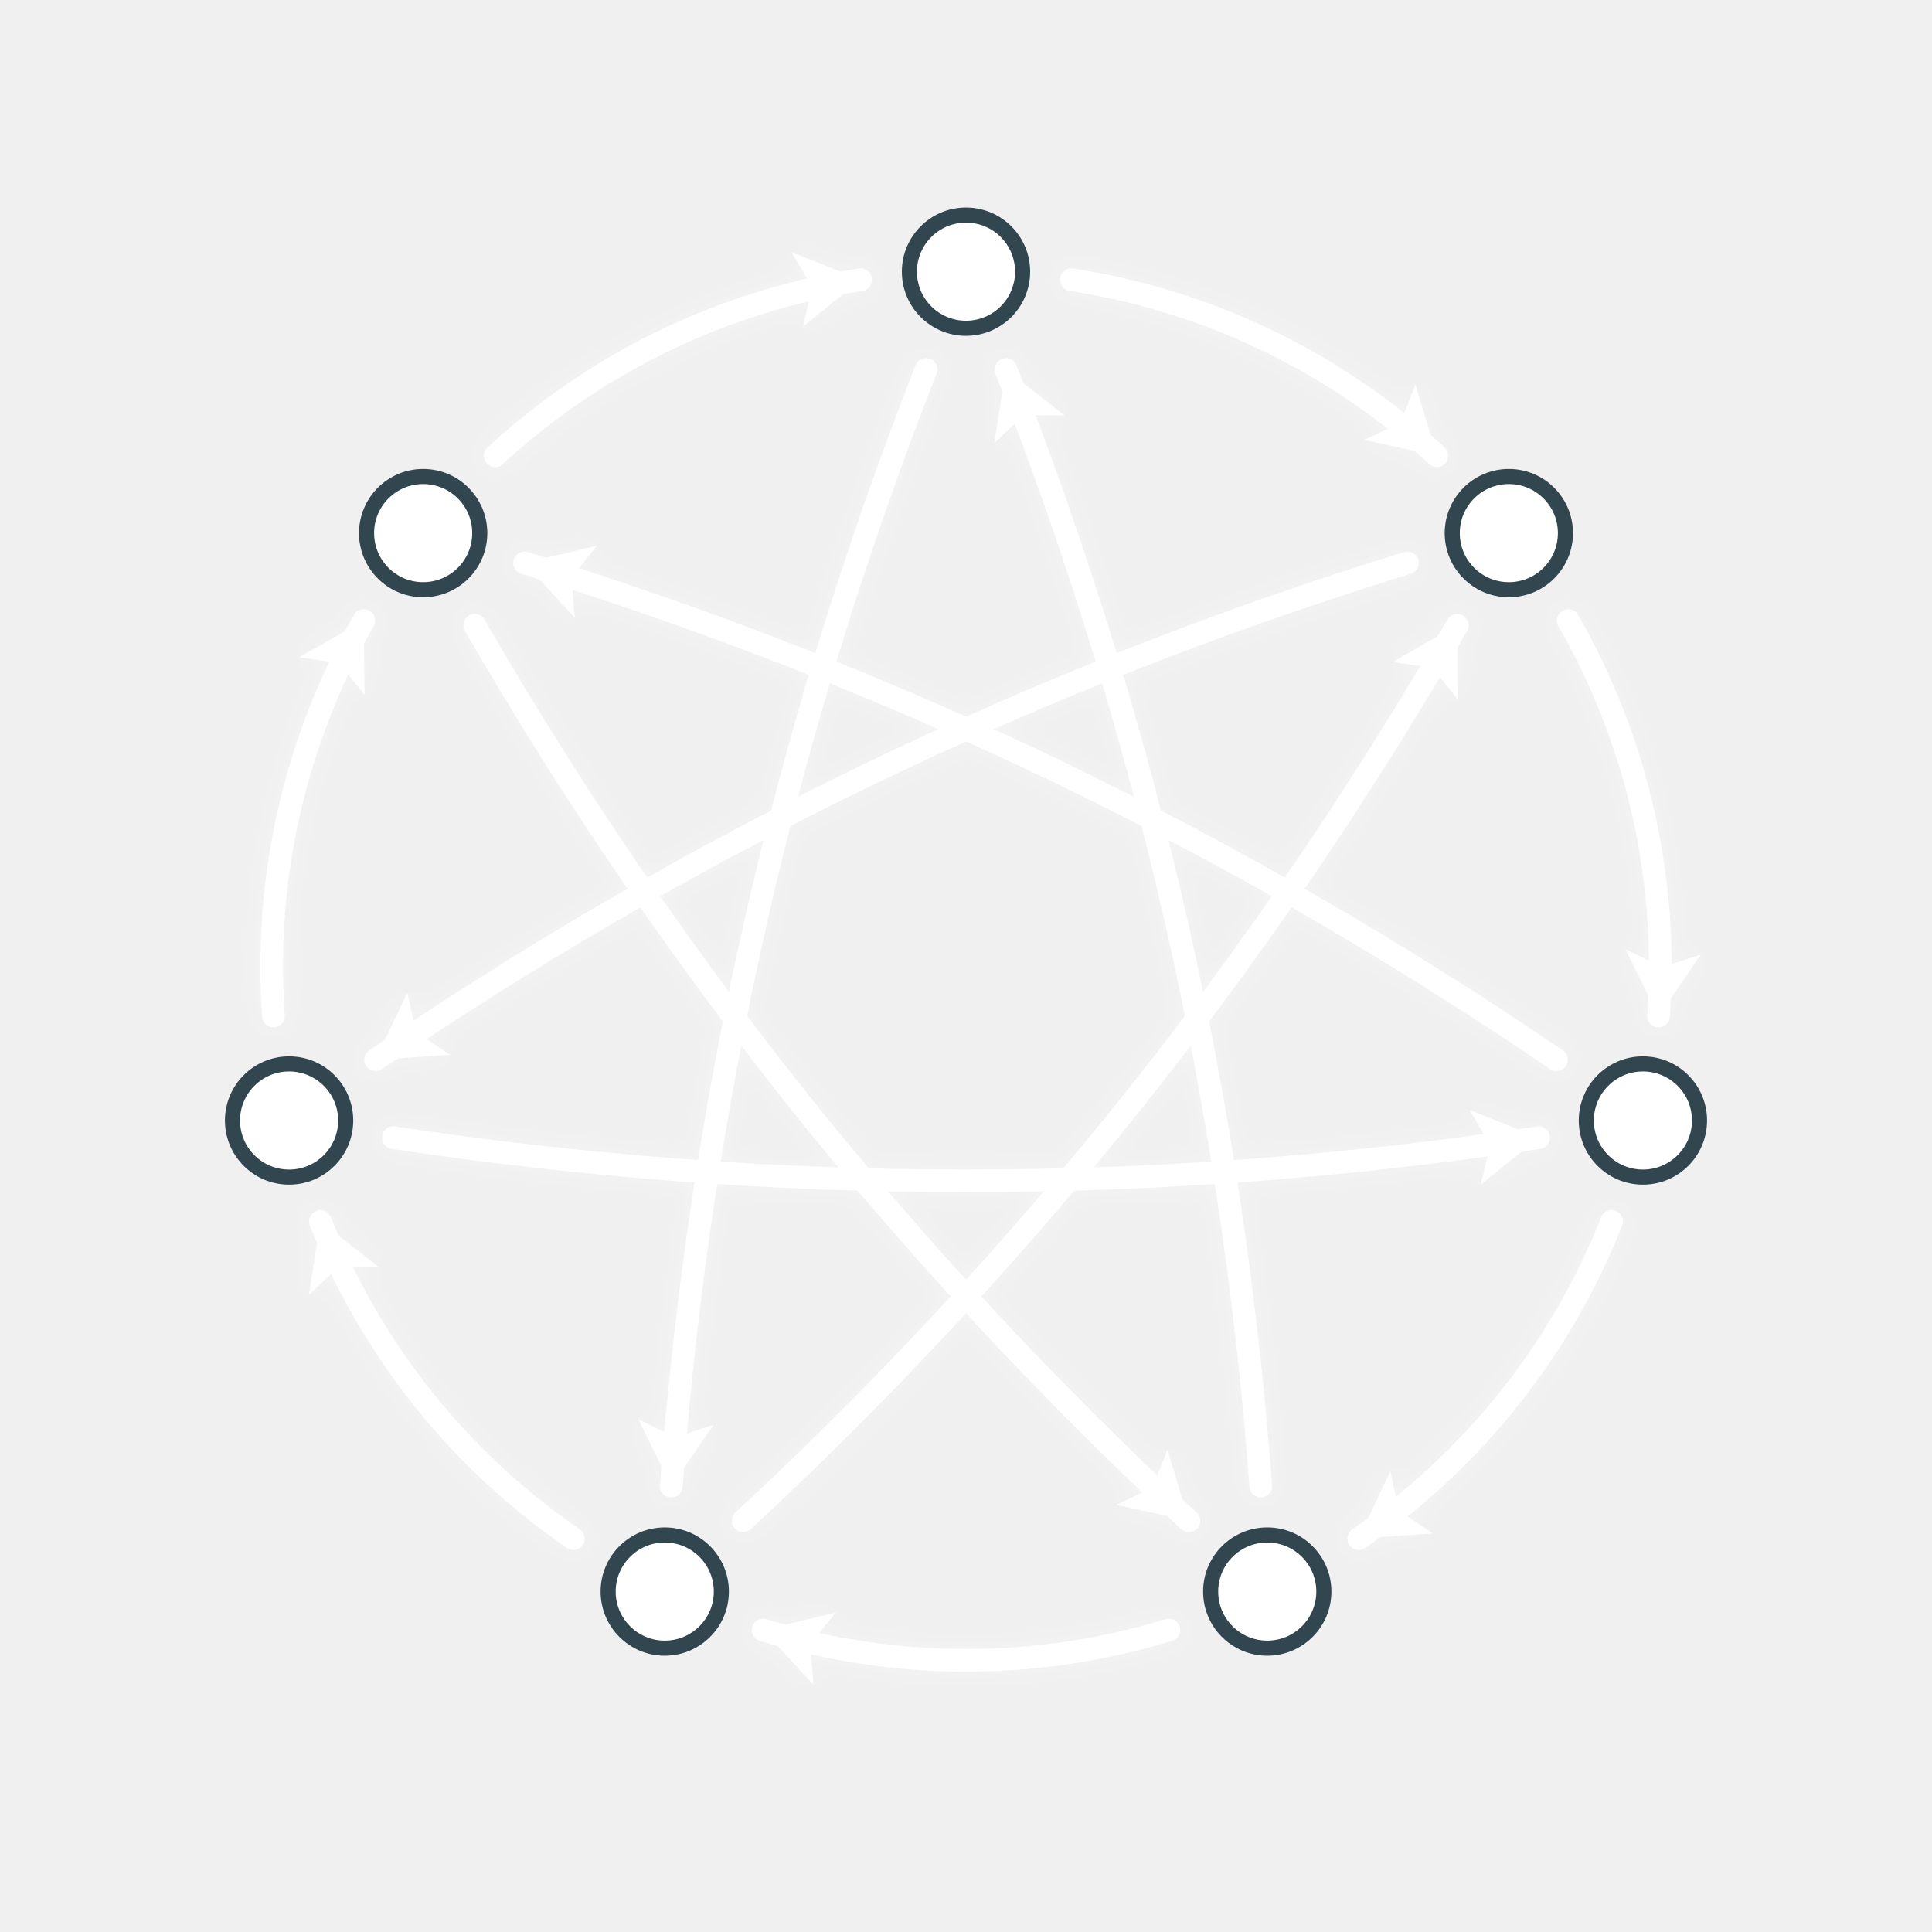
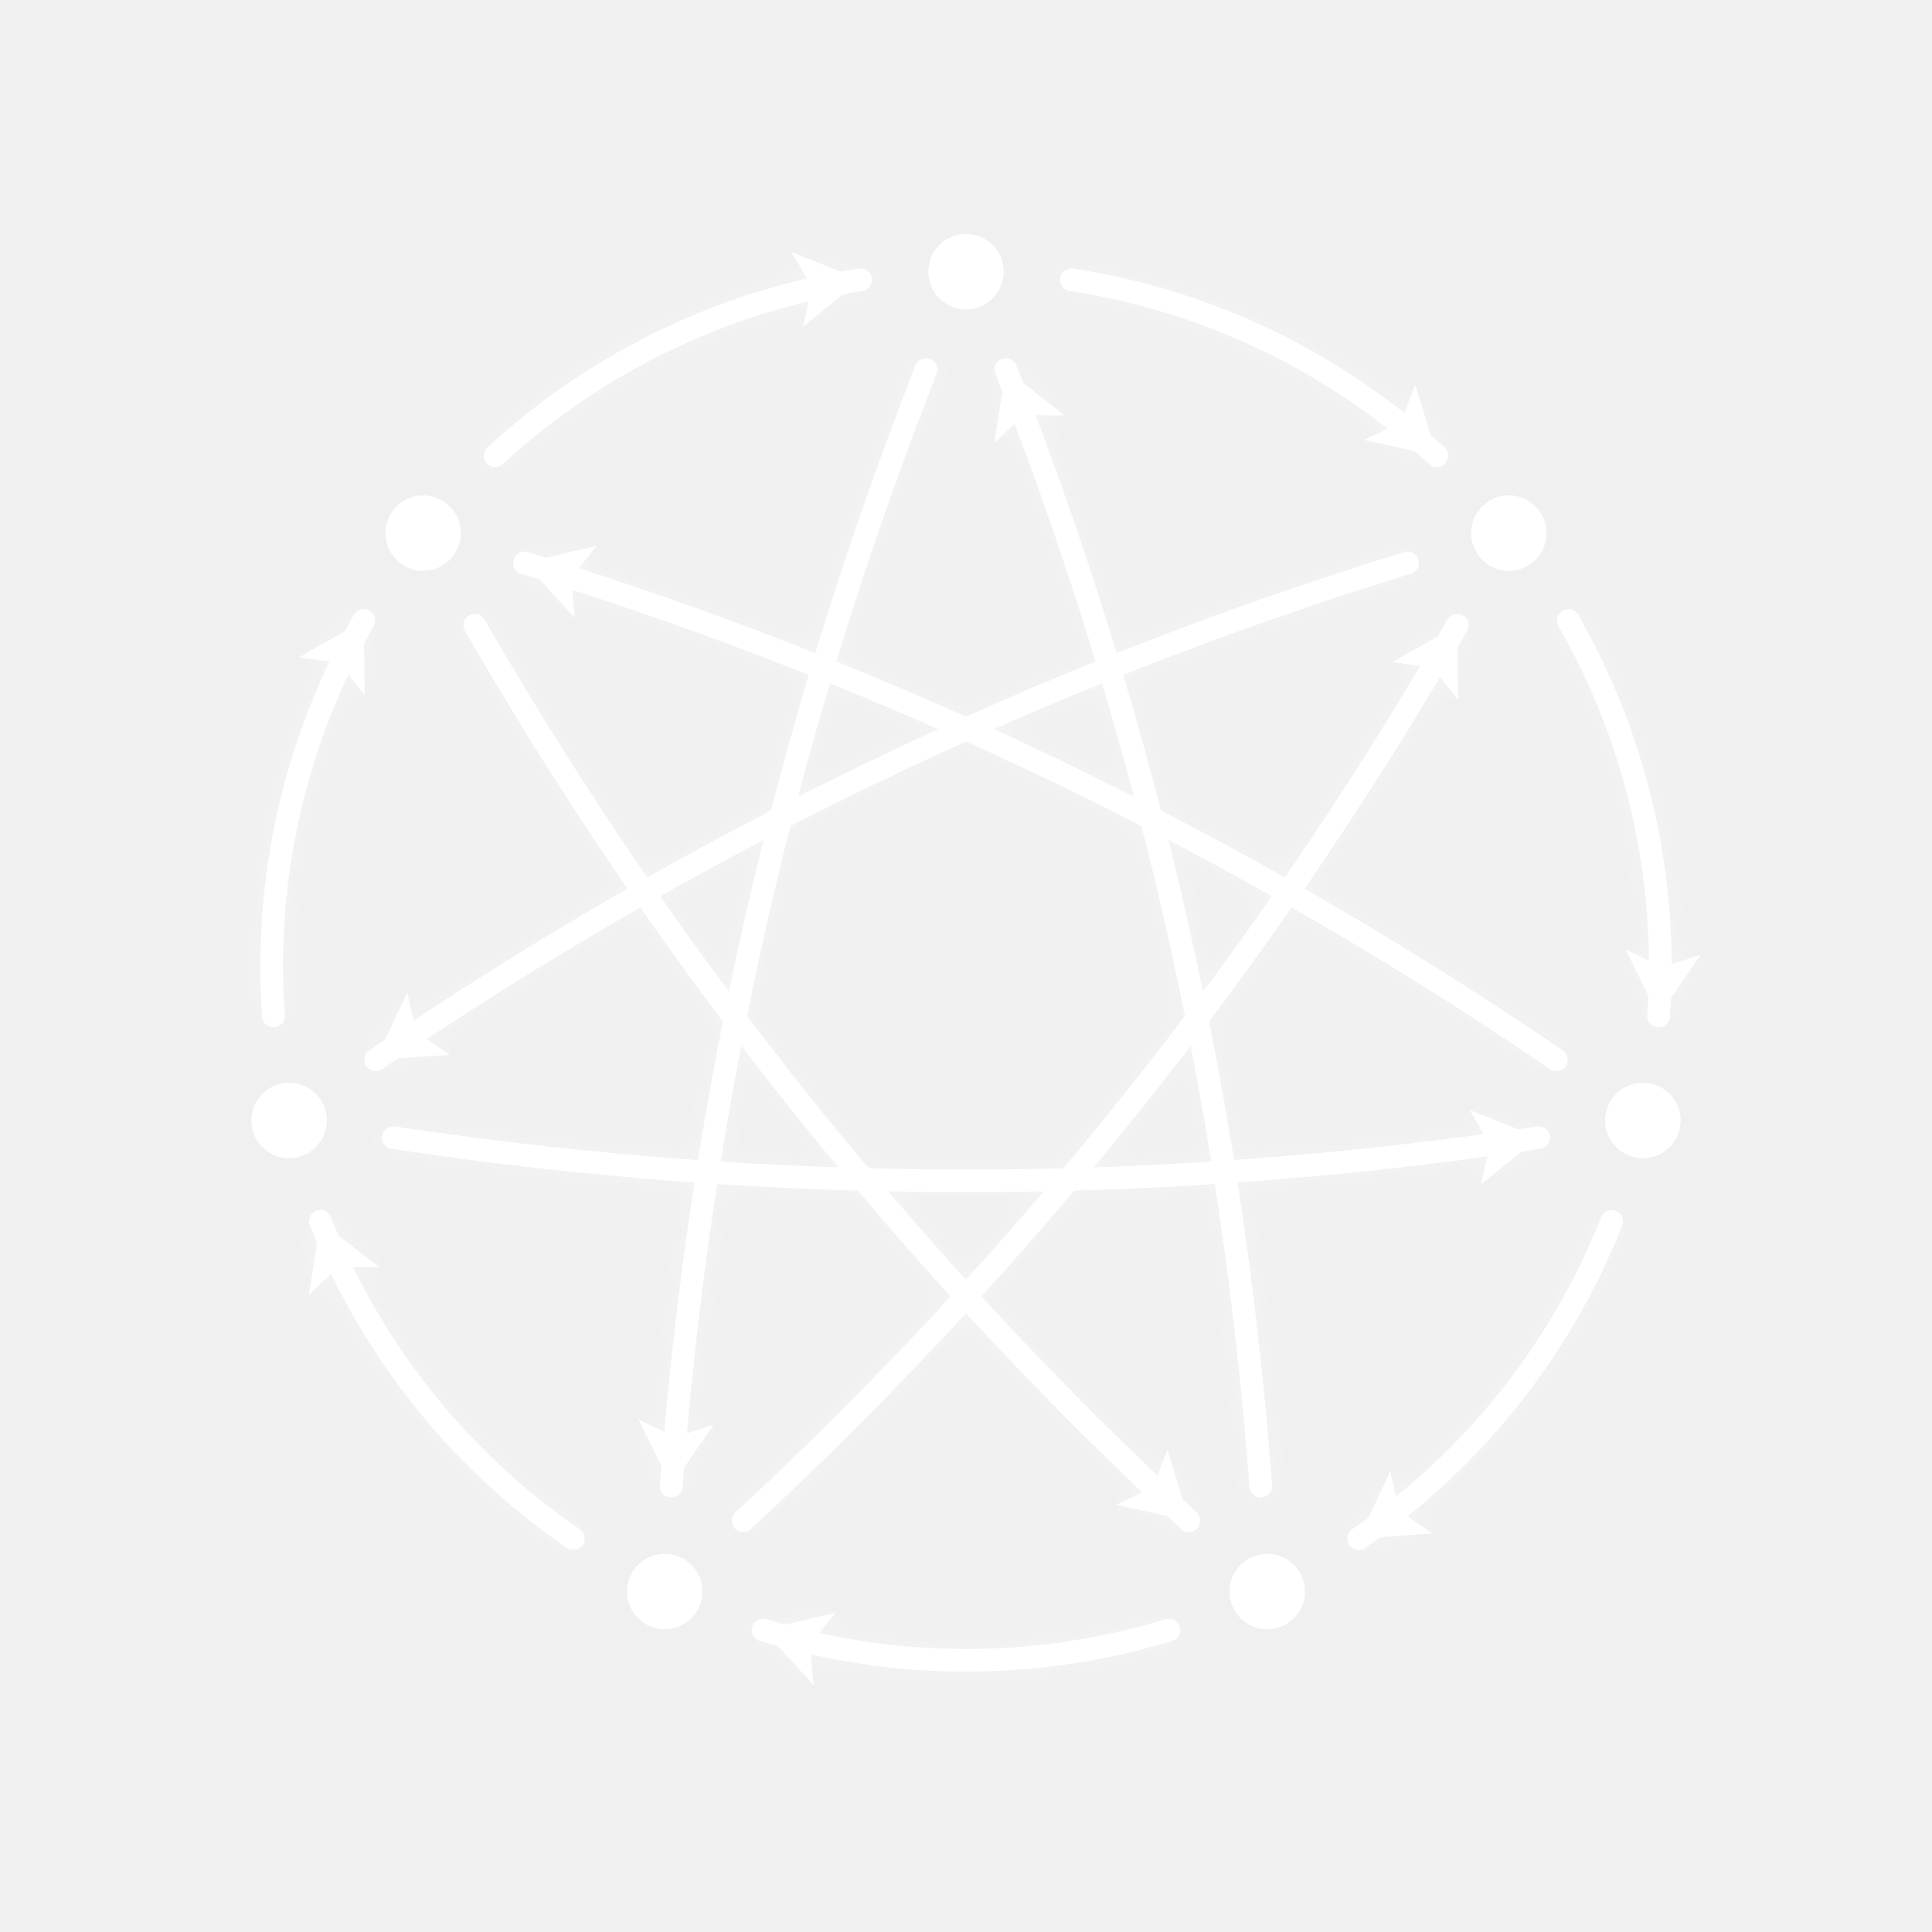
<svg xmlns="http://www.w3.org/2000/svg" viewBox="0 0 512 512" role="img" aria-labelledby="gift-title gift-desc">
  <defs>
    <filter id="gift-soft-glow" x="-15%" y="-15%" width="130%" height="130%" color-interpolation-filters="sRGB">
      <feGaussianBlur stdDeviation="3.2" />
      <feComponentTransfer>
        <feFuncA type="linear" slope=".32" />
      </feComponentTransfer>
      <feMerge>
        <feMergeNode />
        <feMergeNode in="SourceGraphic" />
      </feMerge>
    </filter>
    <marker id="gift-arrow" markerUnits="userSpaceOnUse" markerWidth="18" markerHeight="22" viewBox="-18 -11 18 22" refX="0" refY="0" orient="auto" overflow="visible">
      <path d="M-17 -10 0 0-17 10-13 0Z" fill="#fff" />
    </marker>
  </defs>
  <style>
-     .gift-node { fill: #fff; stroke: #324650; }
-     @media (prefers-color-scheme: dark) {
-       .gift-node { fill: #202b35; stroke: #eaf5ff; }
-     }
+     .gift-node { fill: #fff; stroke: none; }
  </style>
  <g fill="none" stroke="#fff" stroke-width="6" stroke-linecap="round" marker-end="url(#gift-arrow)" filter="url(#gift-soft-glow)">
    <g data-jump="4">
      <path data-source="0" data-target="4" transform="rotate(0 256 256)" d="M245.417 97.923 Q189.32 240.781 177.878 393.831" />
      <path data-source="1" data-target="5" transform="rotate(51.42857 256 256)" d="M245.417 97.923 Q189.32 240.781 177.878 393.831" />
      <path data-source="2" data-target="6" transform="rotate(102.8571 256 256)" d="M245.417 97.923 Q189.32 240.781 177.878 393.831" />
      <path data-source="3" data-target="0" transform="rotate(154.2857 256 256)" d="M245.417 97.923 Q189.32 240.781 177.878 393.831" />
      <path data-source="4" data-target="1" transform="rotate(205.7143 256 256)" d="M245.417 97.923 Q189.32 240.781 177.878 393.831" />
      <path data-source="5" data-target="2" transform="rotate(257.1429 256 256)" d="M245.417 97.923 Q189.32 240.781 177.878 393.831" />
      <path data-source="6" data-target="3" transform="rotate(308.5714 256 256)" d="M245.417 97.923 Q189.32 240.781 177.878 393.831" />
    </g>
    <g data-jump="1">
      <path data-source="0" data-target="1" transform="rotate(0 256 256)" d="M283.919 74.13 A184 184 0 0 1 380.784 120.778" />
      <path data-source="1" data-target="2" transform="rotate(51.42857 256 256)" d="M283.919 74.13 A184 184 0 0 1 380.784 120.778" />
      <path data-source="2" data-target="3" transform="rotate(102.8571 256 256)" d="M283.919 74.13 A184 184 0 0 1 380.784 120.778" />
      <path data-source="3" data-target="4" transform="rotate(154.2857 256 256)" d="M283.919 74.13 A184 184 0 0 1 380.784 120.778" />
      <path data-source="4" data-target="5" transform="rotate(205.7143 256 256)" d="M283.919 74.13 A184 184 0 0 1 380.784 120.778" />
      <path data-source="5" data-target="6" transform="rotate(257.1429 256 256)" d="M283.919 74.13 A184 184 0 0 1 380.784 120.778" />
      <path data-source="6" data-target="0" transform="rotate(308.5714 256 256)" d="M283.919 74.13 A184 184 0 0 1 380.784 120.778" />
    </g>
  </g>
-   <g class="gift-node" stroke-width="4">
-     <circle data-node="0" cx="256" cy="72" r="15" />
-     <circle data-node="1" cx="399.857" cy="141.278" r="15" />
-     <circle data-node="2" cx="435.387" cy="296.944" r="15" />
-     <circle data-node="3" cx="335.835" cy="421.778" r="15" />
-     <circle data-node="4" cx="176.165" cy="421.778" r="15" />
-     <circle data-node="5" cx="76.613" cy="296.944" r="15" />
-     <circle data-node="6" cx="112.143" cy="141.278" r="15" />
+   <g class="gift-node">
+     <circle data-node="0" cx="256" cy="72" r="10" />
+     <circle data-node="1" cx="399.857" cy="141.278" r="10" />
+     <circle data-node="2" cx="435.387" cy="296.944" r="10" />
+     <circle data-node="3" cx="335.835" cy="421.778" r="10" />
+     <circle data-node="4" cx="176.165" cy="421.778" r="10" />
+     <circle data-node="5" cx="76.613" cy="296.944" r="10" />
+     <circle data-node="6" cx="112.143" cy="141.278" r="10" />
  </g>
</svg>
